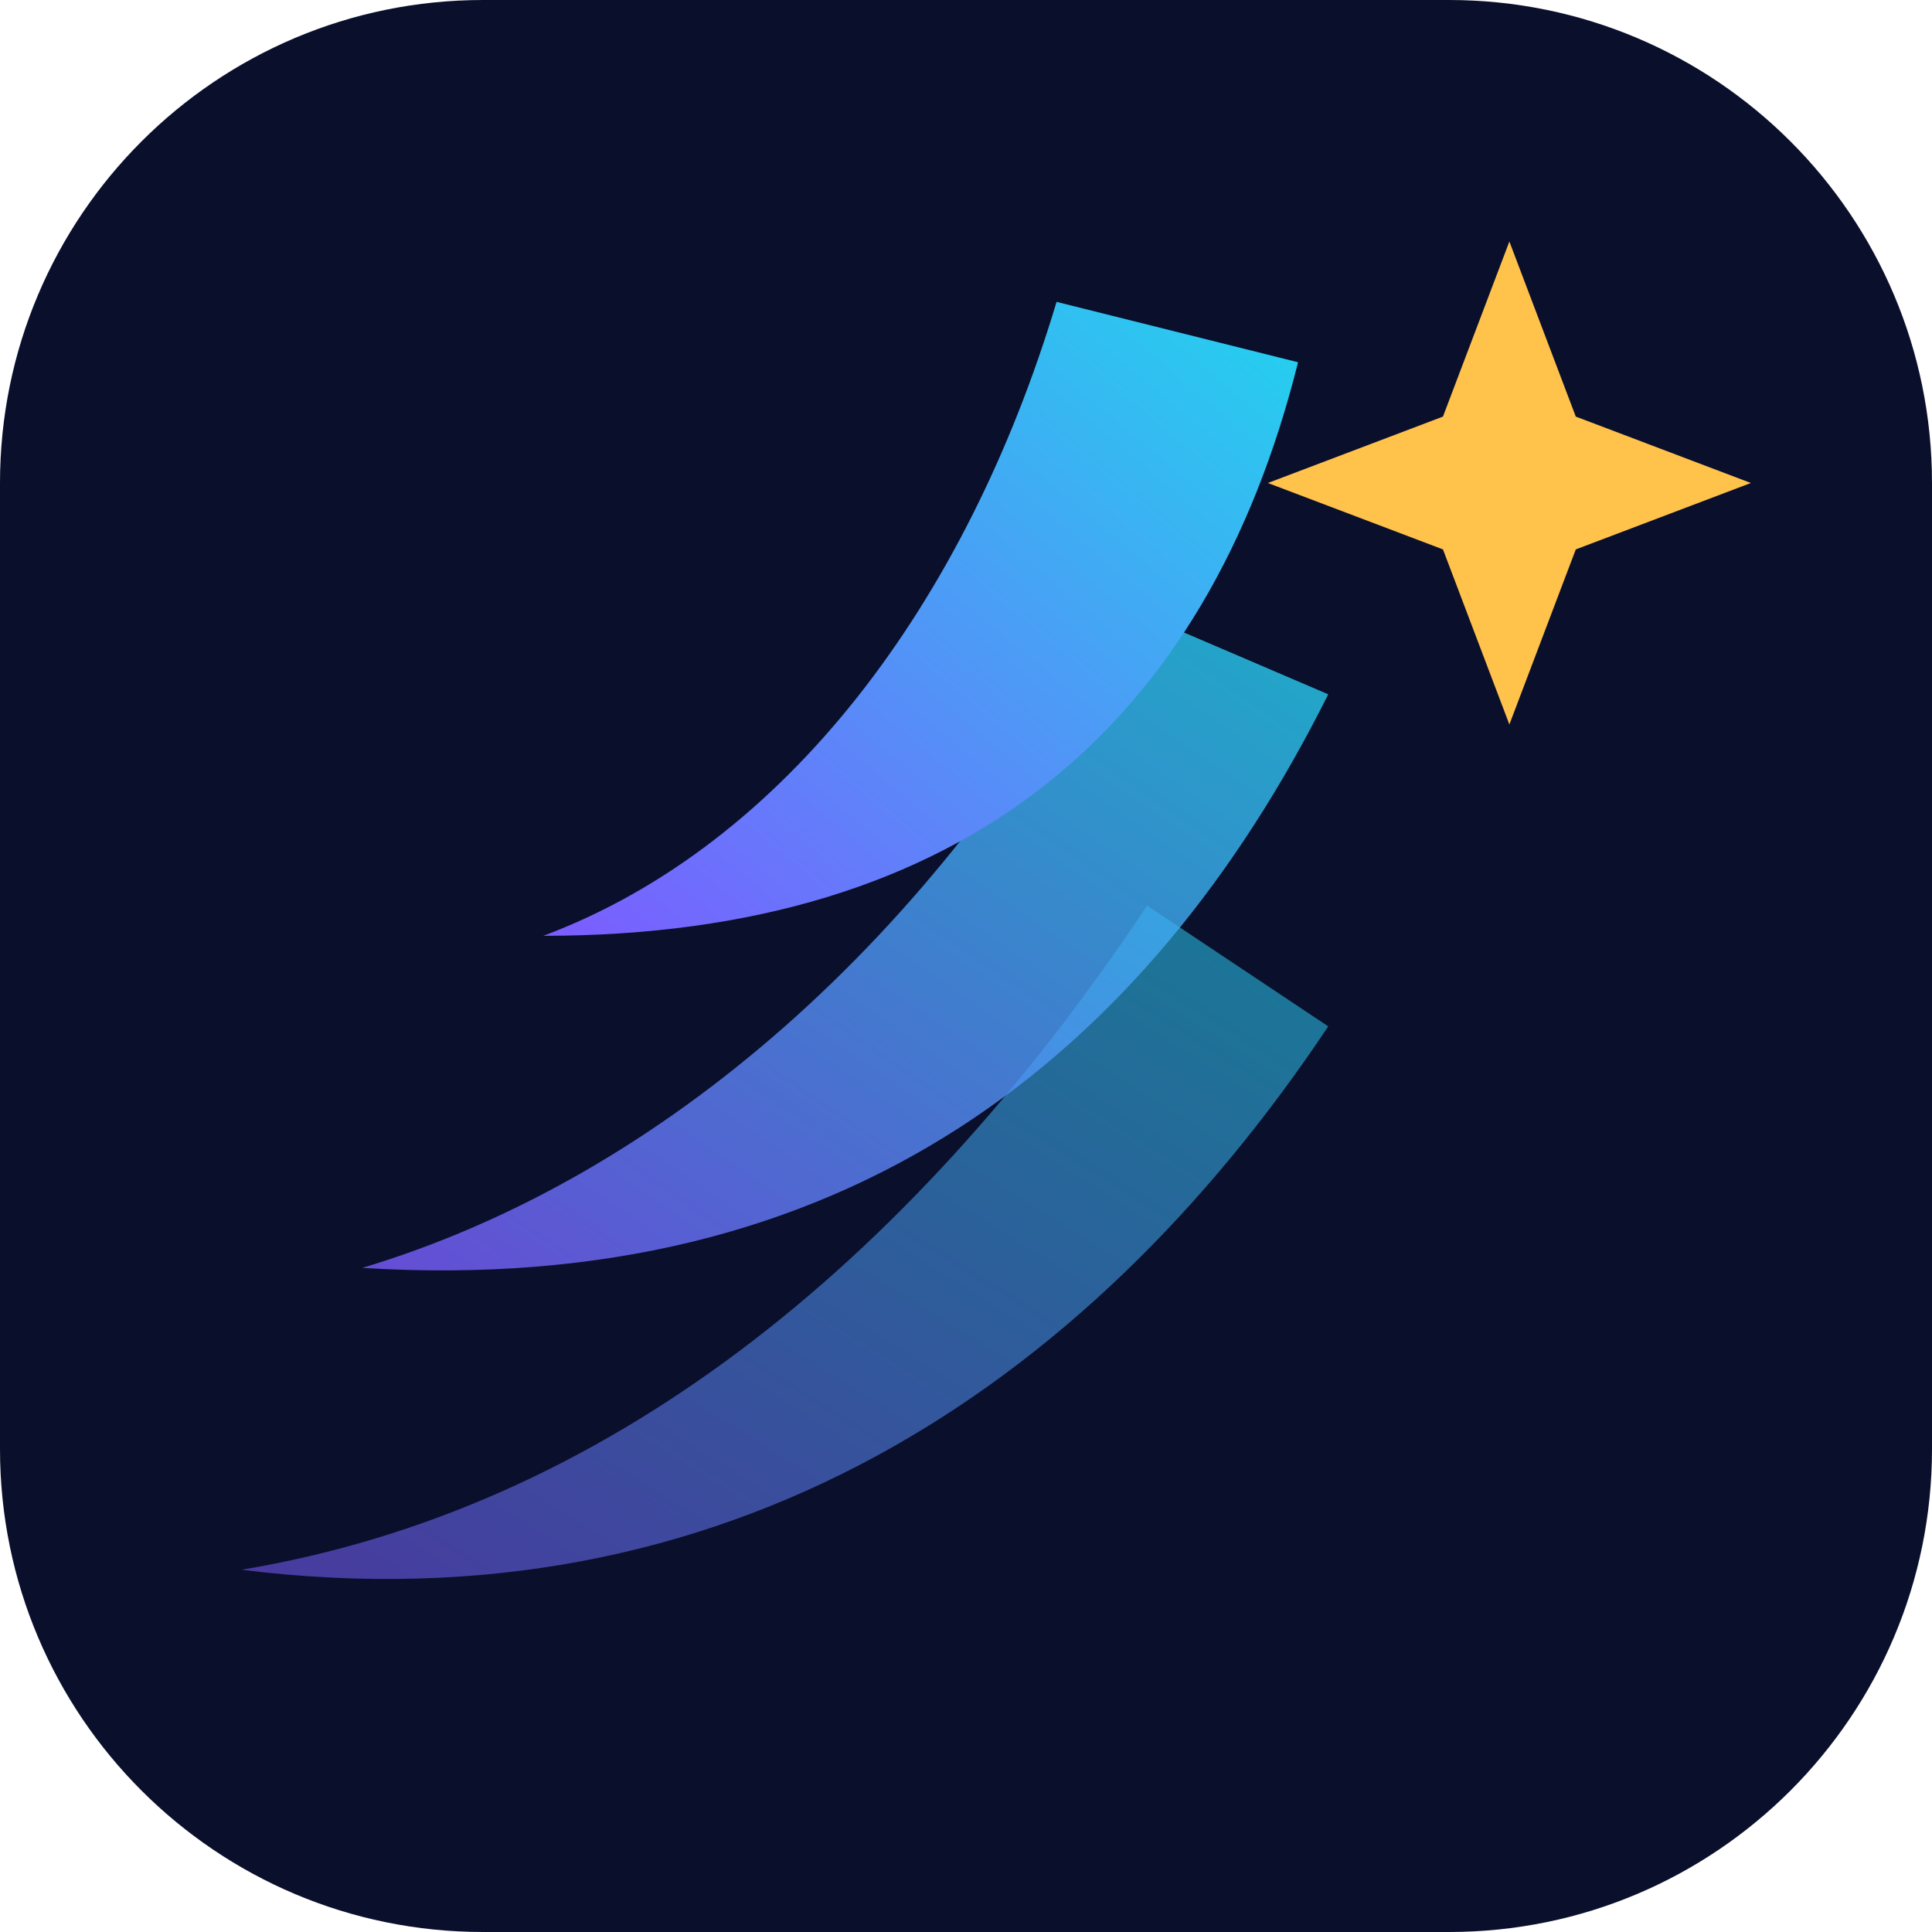
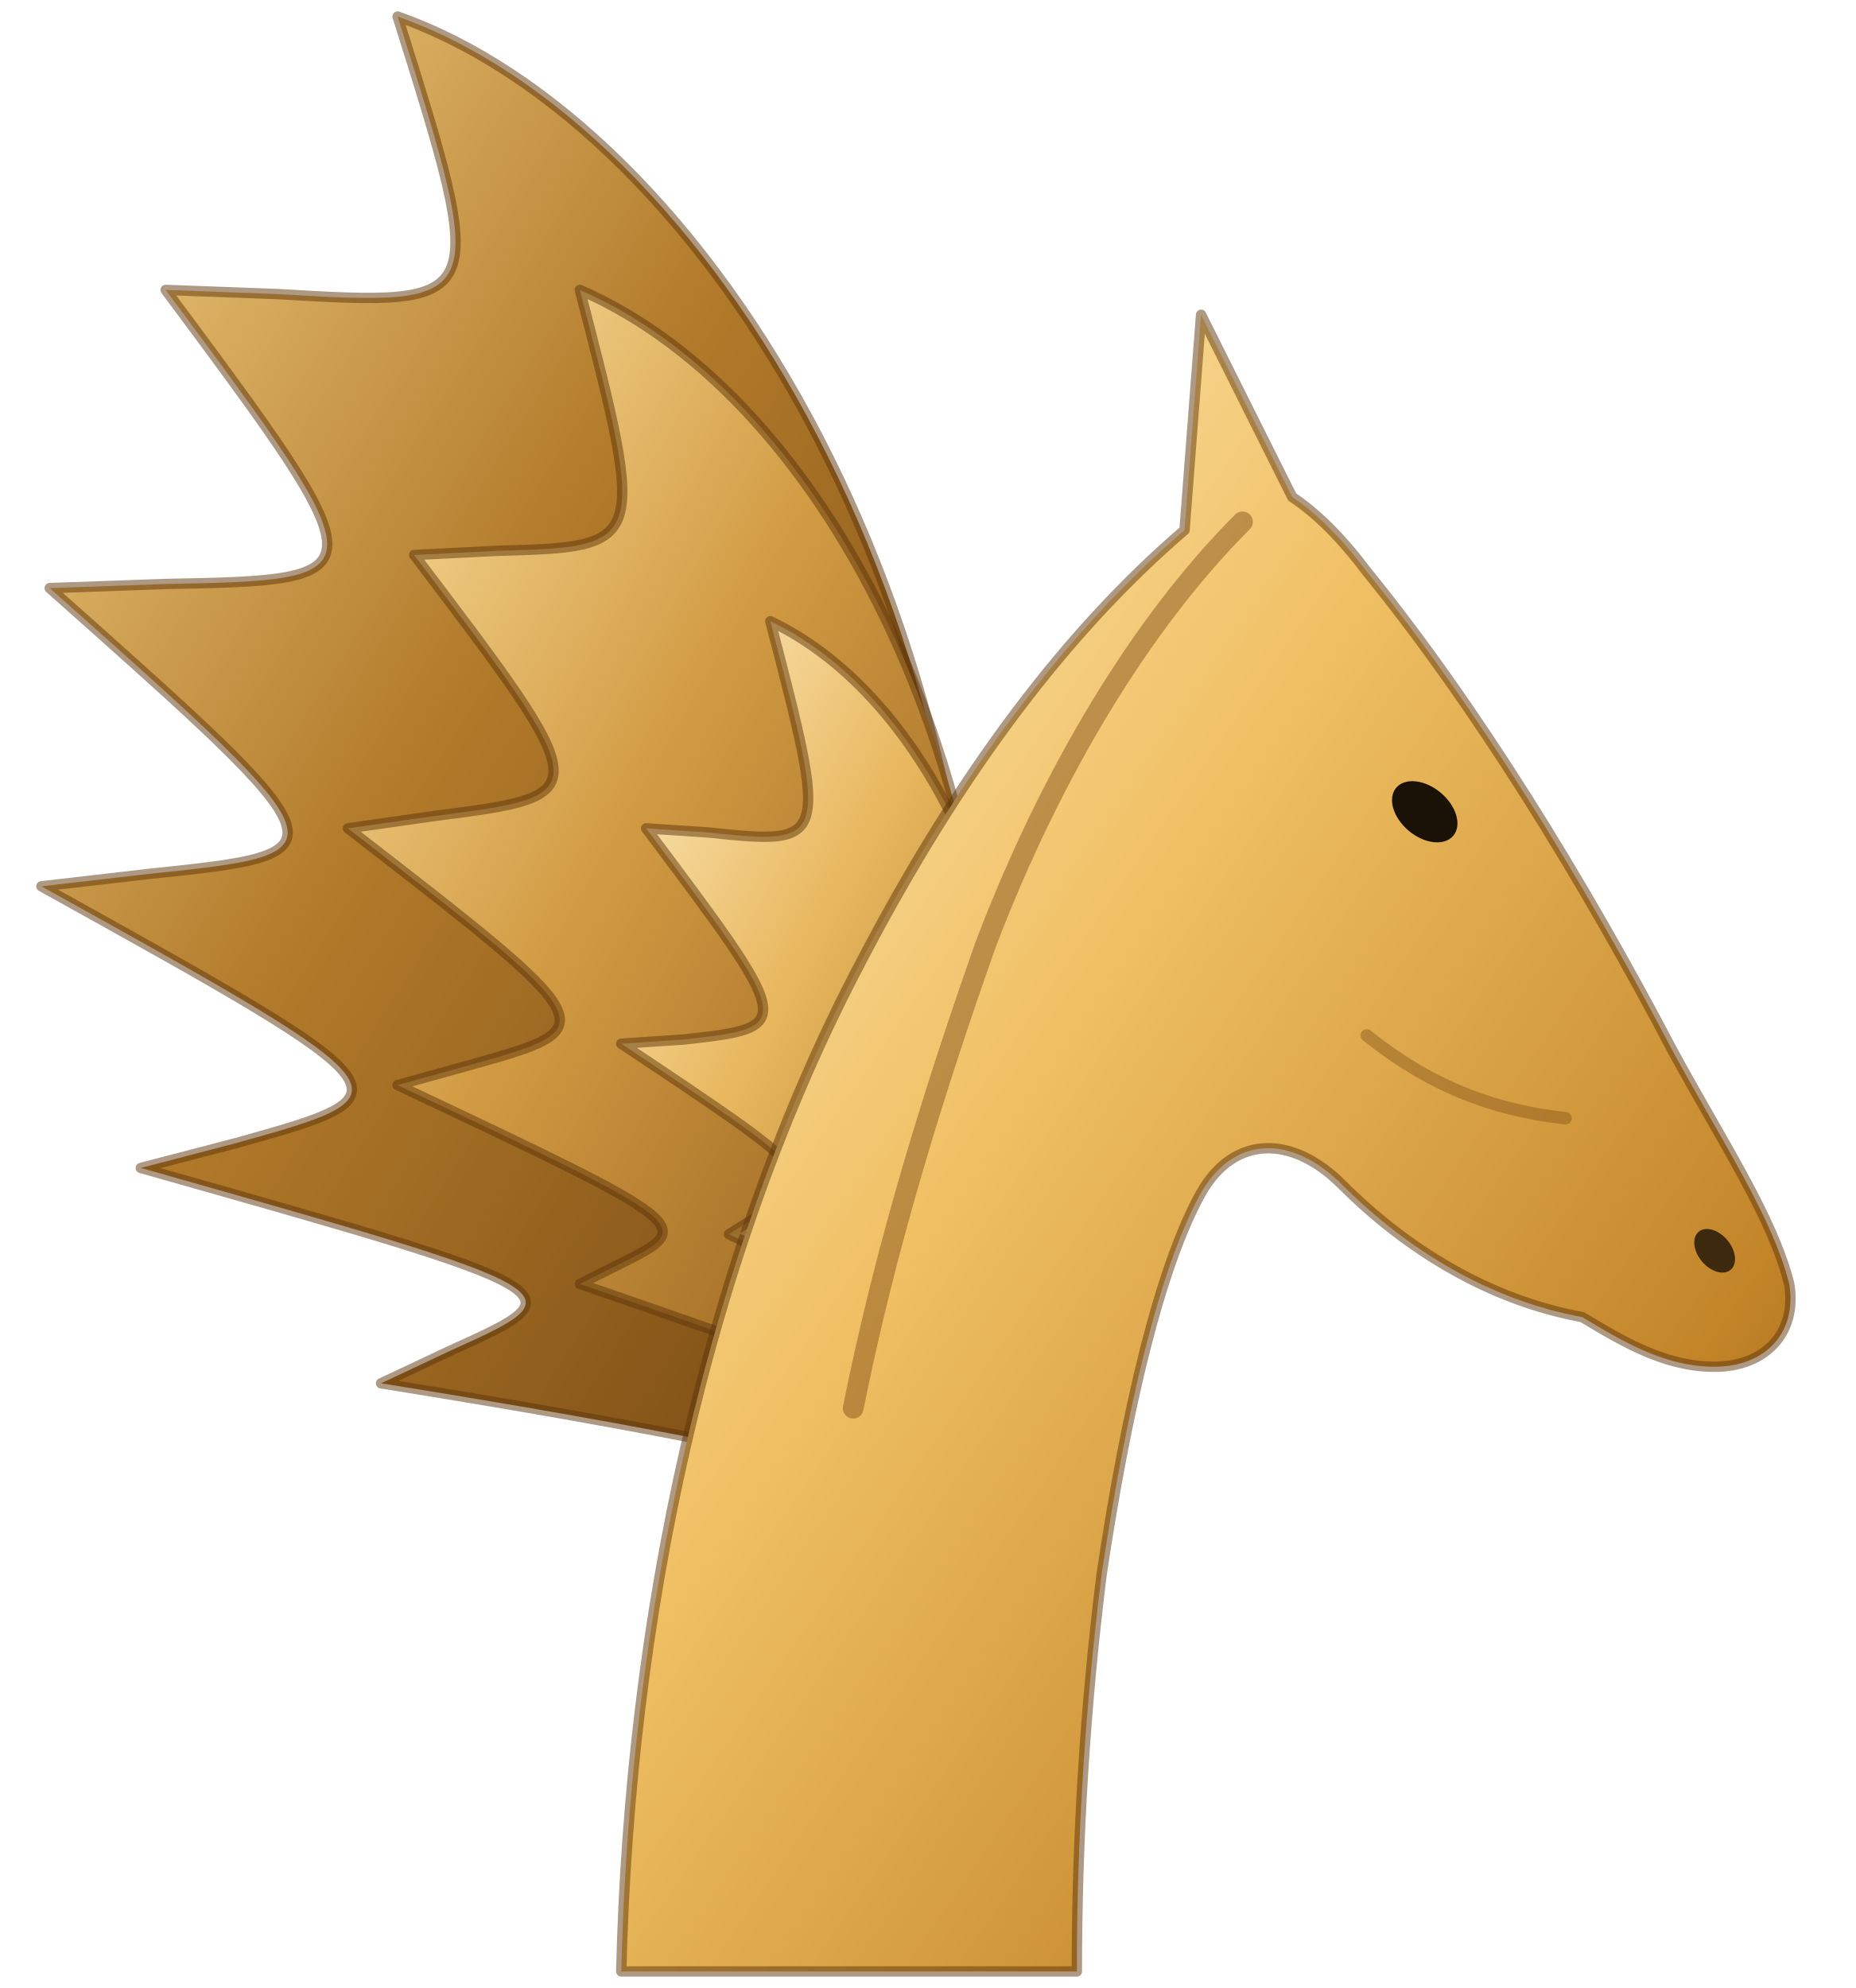
- <svg xmlns="http://www.w3.org/2000/svg" viewBox="0 0 64 64">
+ <svg xmlns="http://www.w3.org/2000/svg" viewBox="0 0 448 480" role="img" aria-label="Pegasus">
  <defs>
-     <linearGradient id="g" x1="0" y1="1" x2="1" y2="0">
-       <stop offset="0" stop-color="#7C5CFF" />
-       <stop offset="1" stop-color="#22D3EE" />
+     <linearGradient id="pgw1" x1="1" y1="1" x2="0" y2="0">
+       <stop offset="0" stop-color="#6E4210" />
+       <stop offset=".55" stop-color="#B27A2A" />
+       <stop offset="1" stop-color="#F6D48A" />
+     </linearGradient>
+     <linearGradient id="pgw2" x1="1" y1="1" x2="0" y2="0">
+       <stop offset="0" stop-color="#8A5518" />
+       <stop offset=".55" stop-color="#D19A42" />
+       <stop offset="1" stop-color="#FFE6A6" />
+     </linearGradient>
+     <linearGradient id="pgw3" x1="1" y1="1" x2="0" y2="0">
+       <stop offset="0" stop-color="#A86E24" />
+       <stop offset=".55" stop-color="#E8B75E" />
+       <stop offset="1" stop-color="#FFF0C8" />
+     </linearGradient>
+     <linearGradient id="pgh" x1="0" y1="0" x2="1" y2="1">
+       <stop offset="0" stop-color="#FFF2C9" />
+       <stop offset=".4" stop-color="#F0C064" />
+       <stop offset=".78" stop-color="#C38428" />
+       <stop offset="1" stop-color="#7A4A14" />
    </linearGradient>
  </defs>
-   <rect width="64" height="64" rx="16" fill="#0A0F2C" />
-   <path d="M8 52 C 20 50, 30 42, 38 30 L 44 34 C 36 46, 24 54, 8 52 Z" fill="url(#g)" opacity="0.55" />
-   <path d="M12 42 C 22 39, 31 31, 37 20 L 44 23 C 38 35, 28 43, 12 42 Z" fill="url(#g)" opacity="0.8" />
-   <path d="M18 31 C 26 28, 32 20, 35 10 L 43 12 C 40 24, 32 31, 18 31 Z" fill="url(#g)" />
-   <path d="M50 8 L52.2 13.8 L58 16 L52.2 18.2 L50 24 L47.8 18.2 L42 16 L47.8 13.8 Z" fill="#FFC24B" />
+   <path d="M236 300 C246 150 170 30 96 4 C118 74 118 74 67 71 L40 70 C92 140 92 140 40 141 L12 142 C84 206 84 206 36 211 L10 214 C100 264 100 264 57 276 L34 282 C140 312 140 312 109 326 L92 334 Q192 350 230 362 Z" fill="url(#pgw1)" stroke="#5C340B" stroke-width="2.5" stroke-opacity=".5" stroke-linejoin="round" />
+   <path d="M240 296 C248 190 200 96 140 70 C156 132 156 132 120 133 L100 134 C144 192 144 192 105 197 L84 200 C146 248 146 248 114 257 L96 262 C168 296 168 296 150 305 L140 310 Q210 334 238 346 Z" fill="url(#pgw2)" stroke="#5C340B" stroke-width="2.5" stroke-opacity=".5" stroke-linejoin="round" />
+   <path d="M246 290 C252 226 224 168 186 150 C200 204 200 204 171 201 L156 200 C192 248 192 248 165 251 L150 252 C198 284 198 284 184 293 L176 298 Q222 320 246 330 Z" fill="url(#pgw3)" stroke="#5C340B" stroke-width="2.5" stroke-opacity=".5" stroke-linejoin="round" />
+   <path d="M150 476 C152 392 170 304 208 232 C232 186 258 152 286 128 L290 76 L312 120 C318 124 324 130 330 138 C356 170 382 212 404 254 C416 276 428 294 432 310 C434 322 426 330 414 330 C402 330 392 324 382 318 C360 314 340 302 324 286 C312 274 298 274 290 288 C280 306 272 340 266 380 C262 412 260 444 260 476 Z" fill="url(#pgh)" stroke="#5C340B" stroke-width="2.5" stroke-opacity=".5" stroke-linejoin="round" />
+   <path d="M300 126 C276 150 254 186 238 228 C226 262 214 300 206 340" fill="none" stroke="#7A4A14" stroke-width="5" stroke-linecap="round" opacity=".45" />
+   <ellipse cx="344" cy="196" rx="9" ry="6" transform="rotate(40 344 196)" fill="#1A1206" />
+   <ellipse cx="414" cy="302" rx="6" ry="4" transform="rotate(50 414 302)" fill="#1A1206" opacity=".8" />
+   <path d="M330 250 C345 262 360 268 378 270" fill="none" stroke="#7A4A14" stroke-width="3" opacity=".4" stroke-linecap="round" />
</svg>
